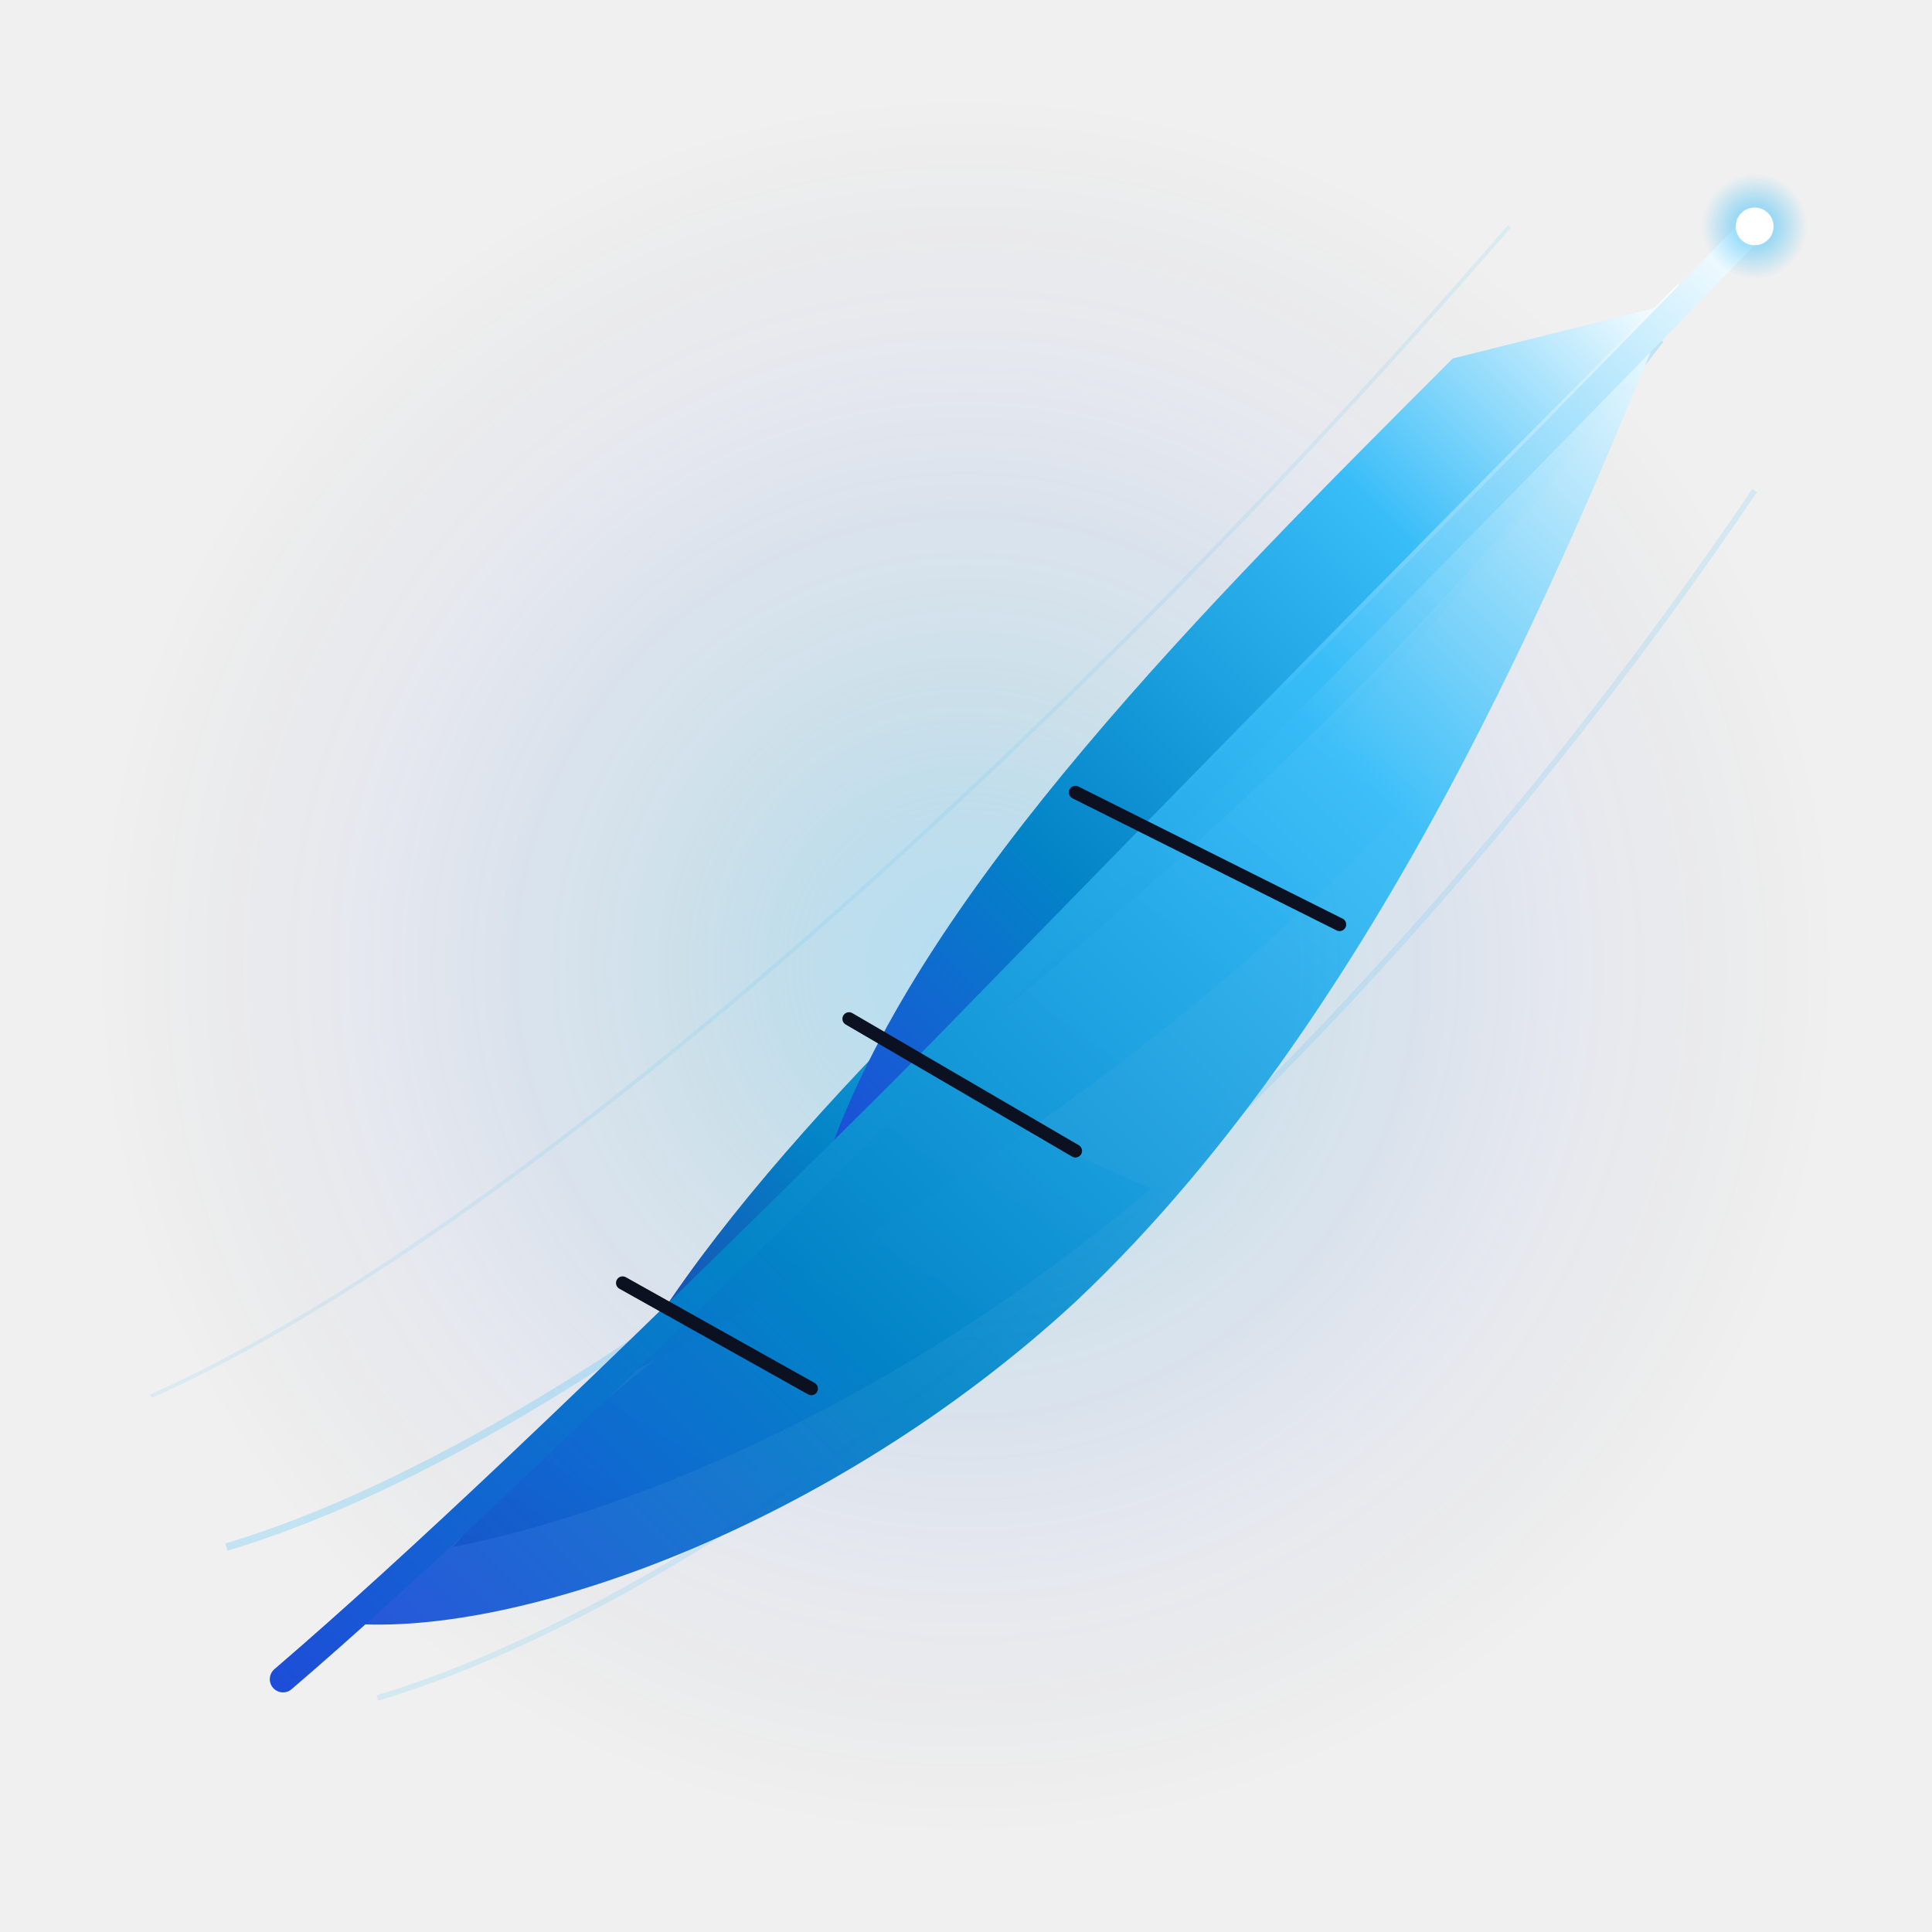
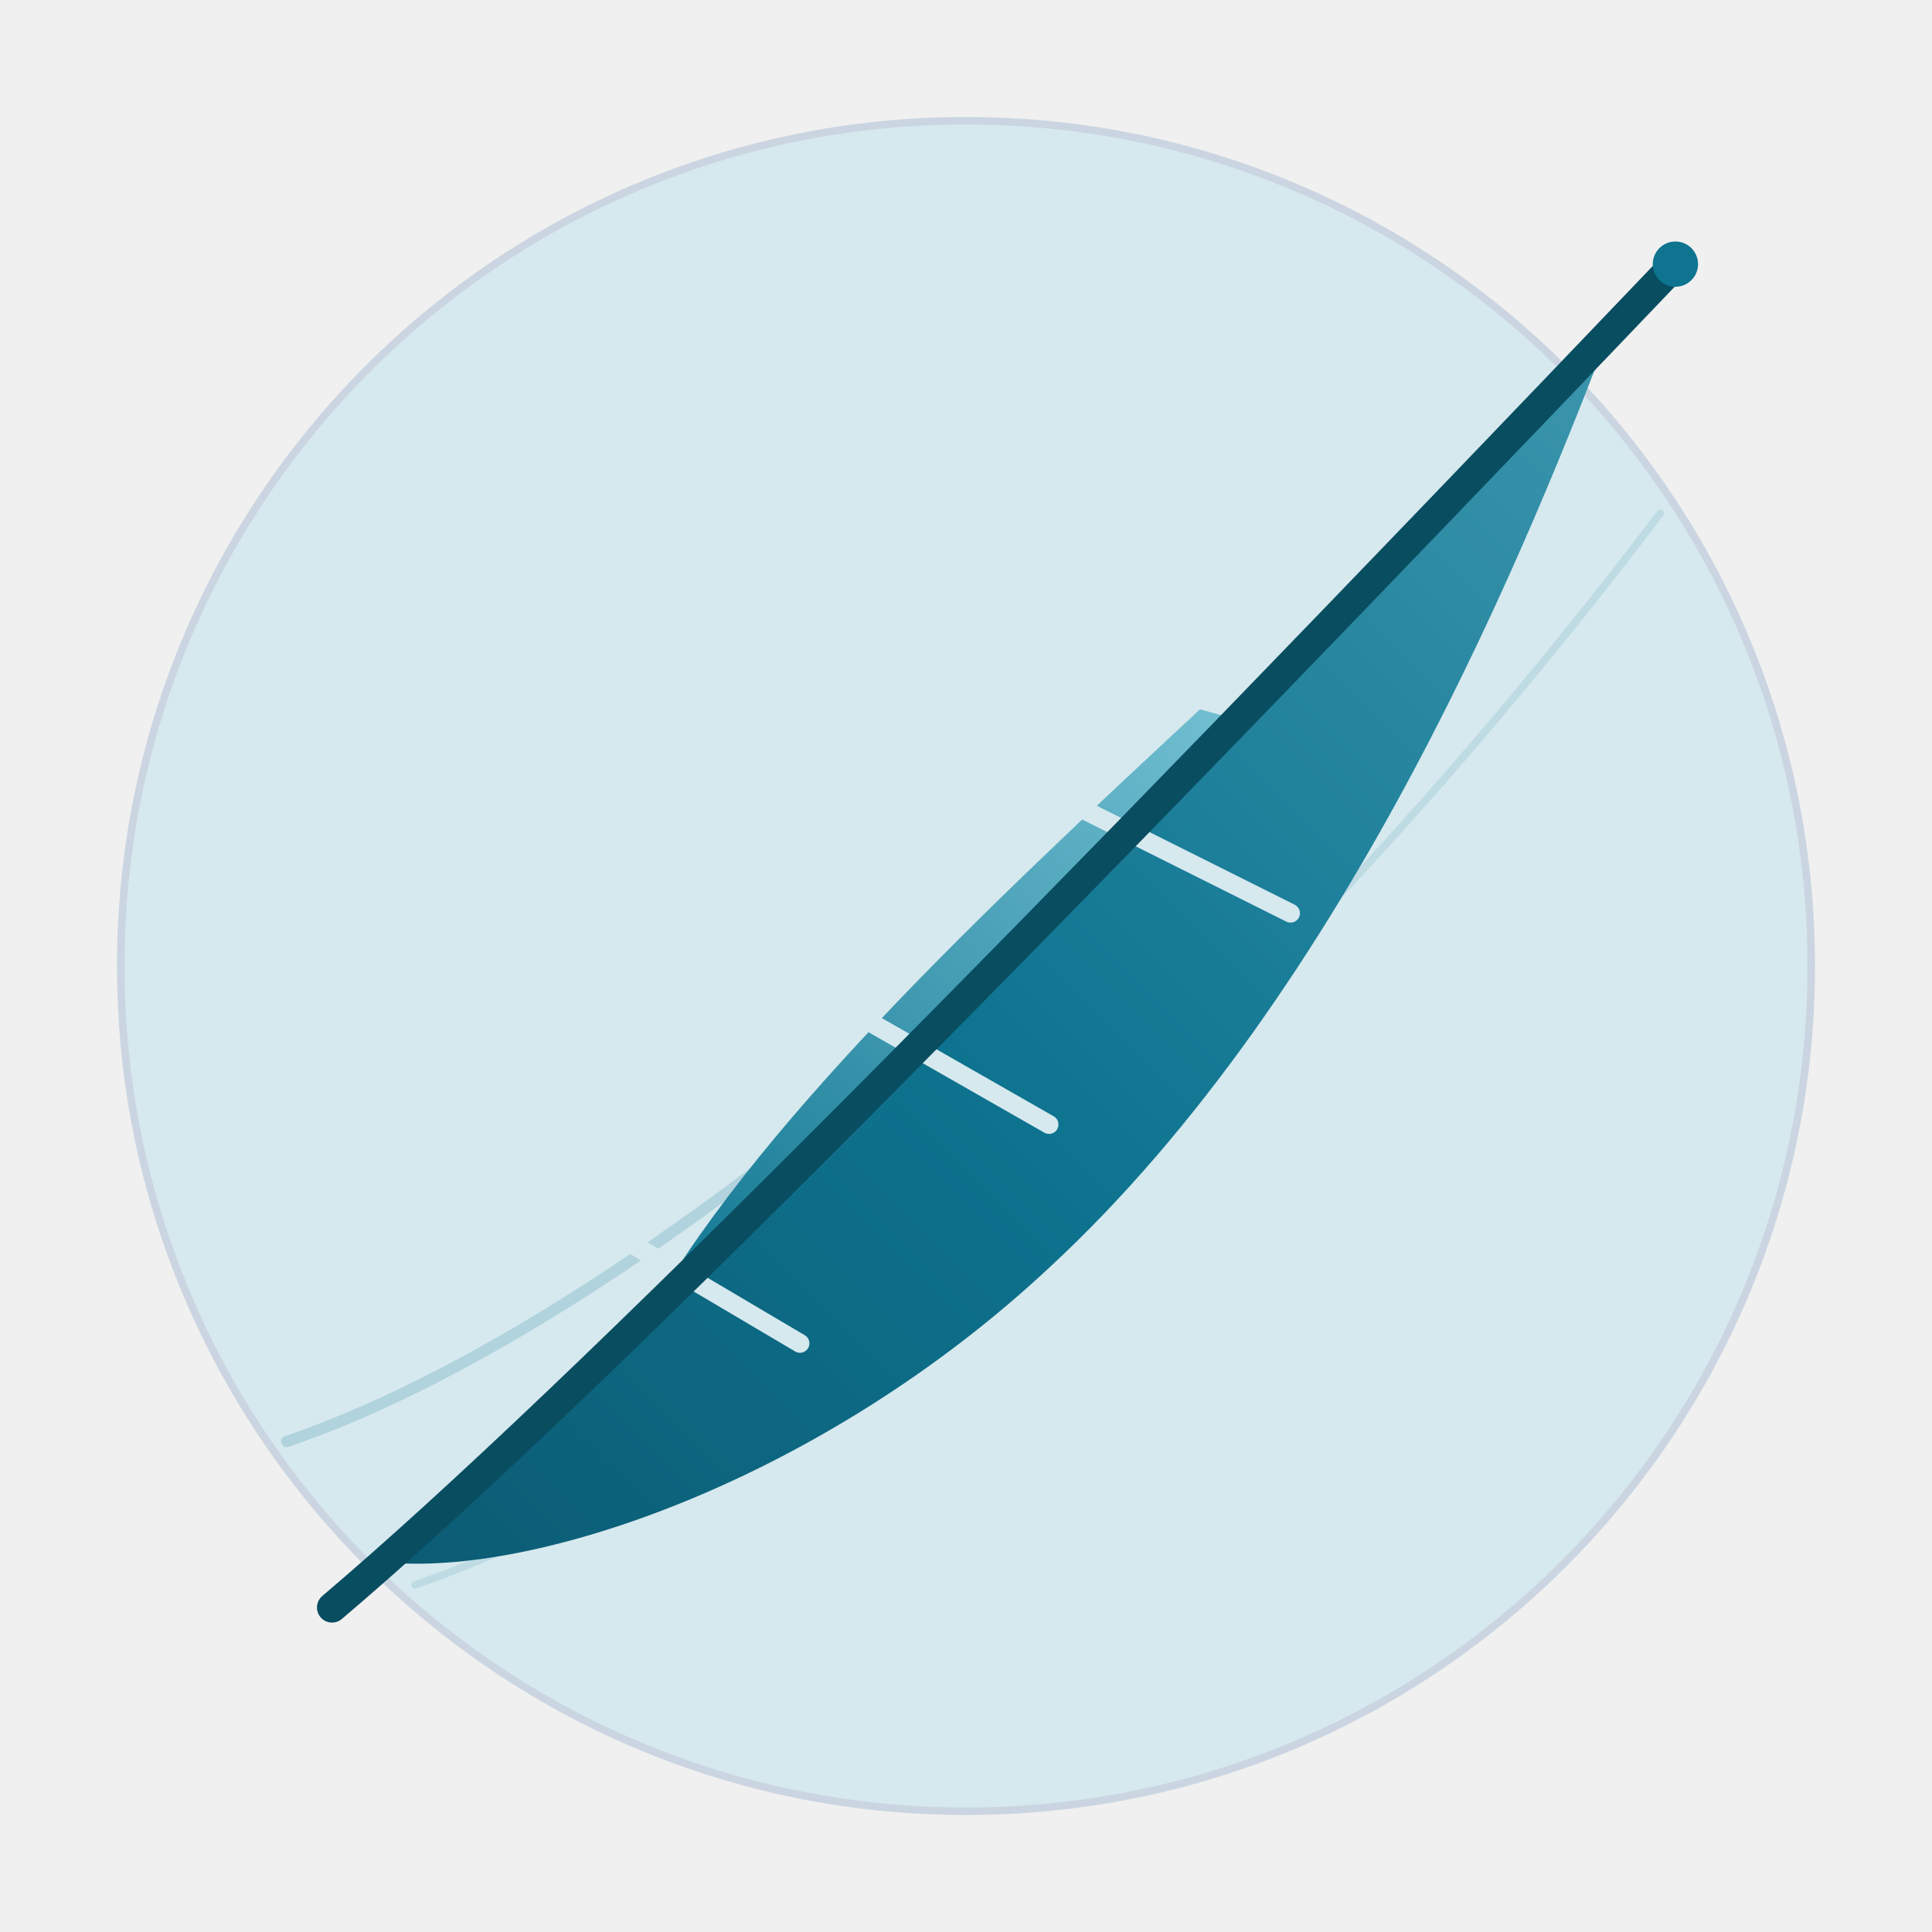
<svg xmlns="http://www.w3.org/2000/svg" viewBox="0 0 512 512" width="512" height="512">
  <defs>
-     <linearGradient id="supersonicFrostGrad" x1="100%" y1="0%" x2="0%" y2="100%">
-       <stop offset="0%" stop-color="#ffffff" />
-       <stop offset="30%" stop-color="#38bdf8" />
-       <stop offset="70%" stop-color="#0284c7" />
-       <stop offset="100%" stop-color="#1d4ed8" />
+     <linearGradient id="featherPrimary" x1="100%" y1="0%" x2="0%" y2="100%">
+       <stop offset="0%" stop-color="#3C96AD" />
+       <stop offset="55%" stop-color="#0E7490" />
+       <stop offset="100%" stop-color="#0C5B73" />
    </linearGradient>
-     <linearGradient id="featherGrad1" x1="100%" y1="0%" x2="0%" y2="100%">
-       <stop offset="0%" stop-color="#ffffff" />
-       <stop offset="30%" stop-color="#38bdf8" />
-       <stop offset="70%" stop-color="#0284c7" />
-       <stop offset="100%" stop-color="#1d4ed8" />
+     <linearGradient id="featherMid" x1="100%" y1="0%" x2="0%" y2="100%">
+       <stop offset="0%" stop-color="#7EC8D9" />
+       <stop offset="100%" stop-color="#0E7490" />
    </linearGradient>
-     <linearGradient id="featherGrad2" x1="100%" y1="0%" x2="0%" y2="100%">
-       <stop offset="0%" stop-color="#e0f2fe" />
-       <stop offset="30%" stop-color="#38bdf8" />
-       <stop offset="70%" stop-color="#0284c7" />
-       <stop offset="100%" stop-color="#1e40af" />
+     <linearGradient id="featherBase" x1="100%" y1="0%" x2="0%" y2="100%">
+       <stop offset="0%" stop-color="#0E7490" />
+       <stop offset="100%" stop-color="#094D61" />
    </linearGradient>
-     <linearGradient id="featherGrad3" x1="100%" y1="0%" x2="0%" y2="100%">
-       <stop offset="0%" stop-color="#38bdf8" />
-       <stop offset="40%" stop-color="#0284c7" />
-       <stop offset="80%" stop-color="#1d4ed8" />
-       <stop offset="100%" stop-color="#0f172a" />
-     </linearGradient>
-     <linearGradient id="spineGlow" x1="100%" y1="0%" x2="0%" y2="100%">
-       <stop offset="0%" stop-color="#ffffff" />
-       <stop offset="30%" stop-color="#38bdf8" />
-       <stop offset="70%" stop-color="#0284c7" />
-       <stop offset="100%" stop-color="#1d4ed8" />
-     </linearGradient>
-     <radialGradient id="ambientCoreBloom" cx="50%" cy="50%" r="50%">
-       <stop offset="0%" stop-color="#38bdf8" stop-opacity="0.32" />
-       <stop offset="35%" stop-color="#0284c7" stop-opacity="0.14" />
-       <stop offset="70%" stop-color="#1d4ed8" stop-opacity="0.05" />
-       <stop offset="100%" stop-color="#0b1120" stop-opacity="0" />
-     </radialGradient>
-     <radialGradient id="apexSpecularFlare" cx="50%" cy="50%" r="50%">
-       <stop offset="0%" stop-color="#ffffff" stop-opacity="0.95" />
-       <stop offset="40%" stop-color="#38bdf8" stop-opacity="0.45" />
-       <stop offset="100%" stop-color="#38bdf8" stop-opacity="0" />
-     </radialGradient>
  </defs>
-   <circle cx="256" cy="256" r="230" fill="url(#ambientCoreBloom)" />
-   <path d="M 60 410 C 160 380, 310 260, 440 90" fill="none" stroke="#38bdf8" stroke-width="2" stroke-opacity="0.25" />
-   <path d="M 100 450 C 200 420, 350 300, 465 130" fill="none" stroke="#38bdf8" stroke-width="1.5" stroke-opacity="0.15" />
-   <path d="M 40 370 C 130 330, 270 210, 400 60" fill="none" stroke="#38bdf8" stroke-width="1" stroke-opacity="0.12" />
-   <path d="M 120 410 C 170 400, 240 370, 305 315 L 260 295 C 200 340, 150 375, 120 410 Z" fill="url(#featherGrad3)" />
-   <path d="M 165 365 C 230 330, 320 275, 380 205 L 325 190 C 265 245, 195 310, 165 365 Z" fill="url(#featherGrad2)" />
-   <path d="M 220 305 C 295 245, 385 170, 445 80 L 385 95 C 320 160, 245 235, 220 305 Z" fill="url(#featherGrad1)" />
-   <path d="M 90 430 C 150 380, 260 260, 445 75 C 420 135, 370 265, 285 345 C 220 405, 135 435, 90 430 Z" fill="url(#featherGrad1)" fill-opacity="0.95" />
-   <path d="M 75 445 C 145 385, 275 255, 465 60" fill="none" stroke="url(#spineGlow)" stroke-width="7" stroke-linecap="round" />
-   <line x1="285" y1="210" x2="355" y2="245" stroke="#0b1120" stroke-width="3.5" stroke-linecap="round" />
-   <line x1="225" y1="270" x2="285" y2="305" stroke="#0b1120" stroke-width="3.5" stroke-linecap="round" />
-   <line x1="165" y1="340" x2="215" y2="368" stroke="#0b1120" stroke-width="3.5" stroke-linecap="round" />
-   <circle cx="465" cy="60" r="14" fill="url(#apexSpecularFlare)" />
-   <circle cx="465" cy="60" r="5" fill="#ffffff" />
+   <circle cx="256" cy="256" r="224" fill="#D6E9EE" stroke="#CBD5E1" stroke-width="2" />
+   <path d="M 76 382 C 164 352, 294 246, 418 96" fill="none" stroke="#0E7490" stroke-width="3" stroke-opacity="0.18" stroke-linecap="round" />
+   <path d="M 110 420 C 198 390, 328 284, 440 136" fill="none" stroke="#0E7490" stroke-width="2" stroke-opacity="0.12" stroke-linecap="round" />
+   <path d="M 128 396 C 174 386, 238 358, 298 308 L 256 290 C 200 330, 154 364, 128 396 Z" fill="url(#featherBase)" />
+   <path d="M 170 352 C 232 318, 314 268, 370 202 L 318 188 C 262 240, 198 300, 170 352 Z" fill="url(#featherMid)" />
+   <path d="M 102 414 C 158 366, 260 256, 428 84 C 406 142, 358 262, 278 336 C 218 392, 142 418, 102 414 Z" fill="url(#featherPrimary)" />
+   <line x1="278" y1="210" x2="342" y2="242" stroke="#D6E9EE" stroke-width="5" stroke-linecap="round" />
+   <line x1="222" y1="266" x2="278" y2="298" stroke="#D6E9EE" stroke-width="5" stroke-linecap="round" />
+   <line x1="168" y1="330" x2="212" y2="356" stroke="#D6E9EE" stroke-width="5" stroke-linecap="round" />
+   <path d="M 88 426 C 154 370, 274 248, 444 70" fill="none" stroke="#094D61" stroke-width="8" stroke-linecap="round" />
+   <circle cx="444" cy="70" r="6" fill="#0E7490" />
</svg>
